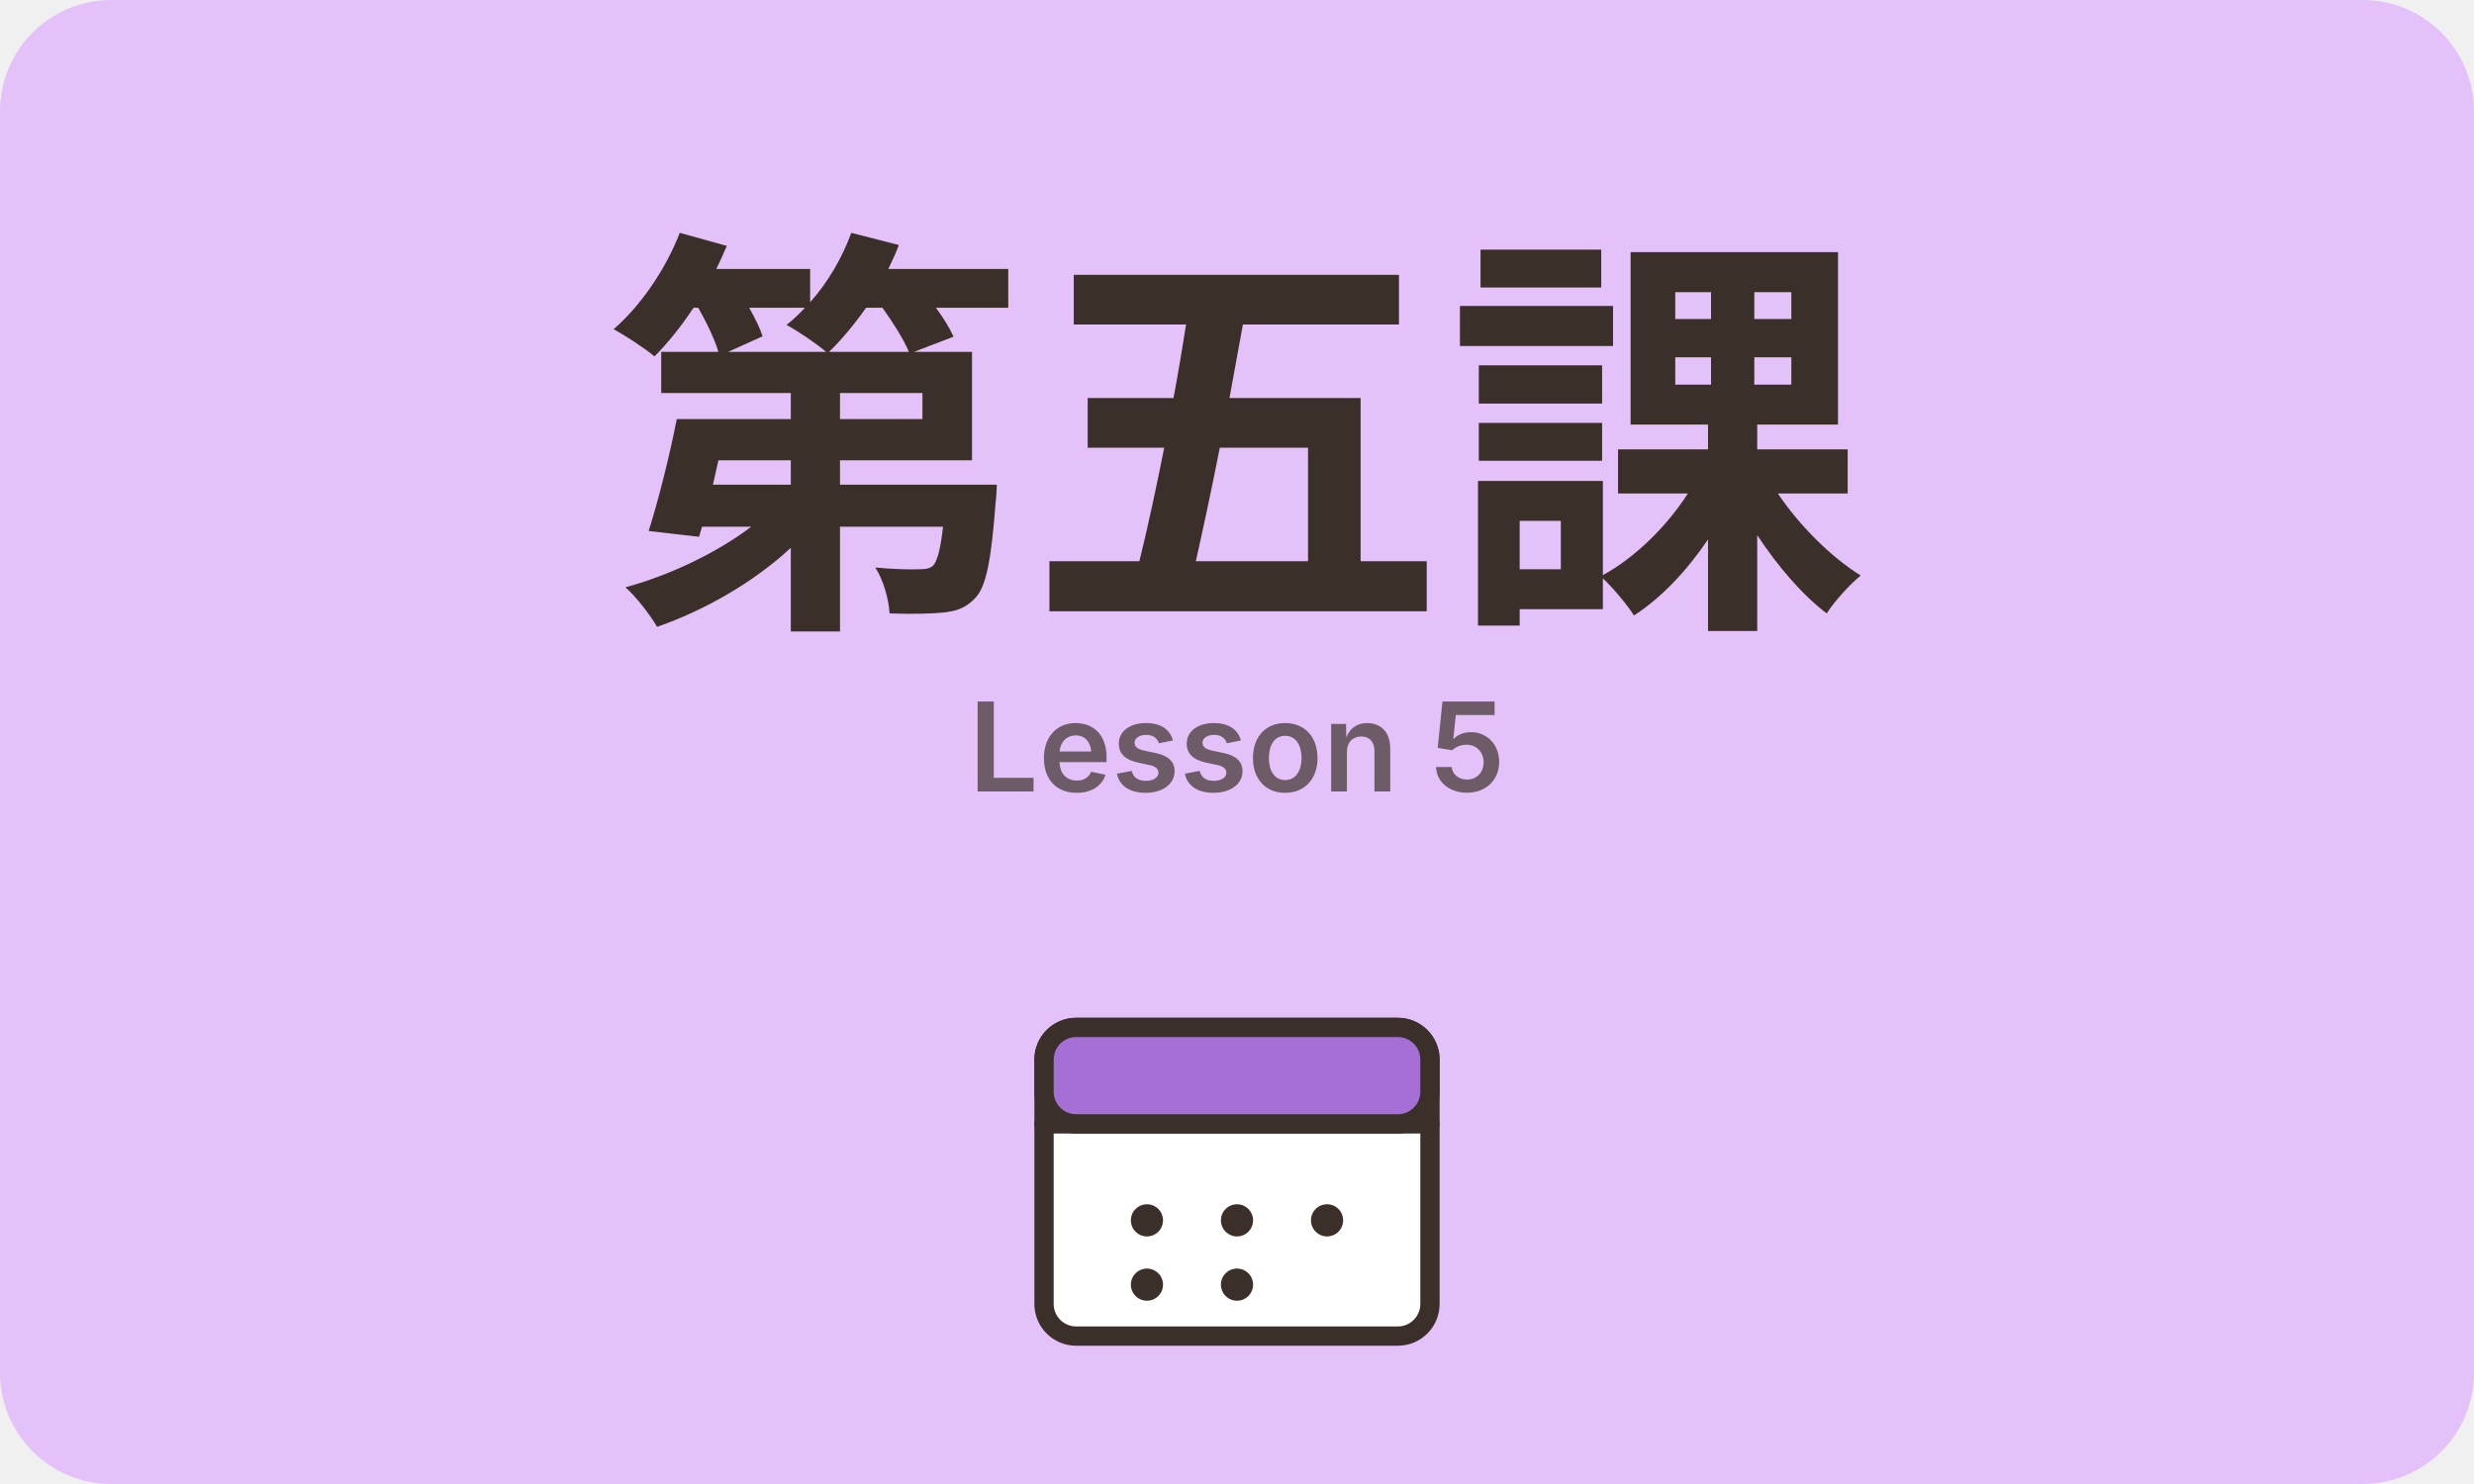
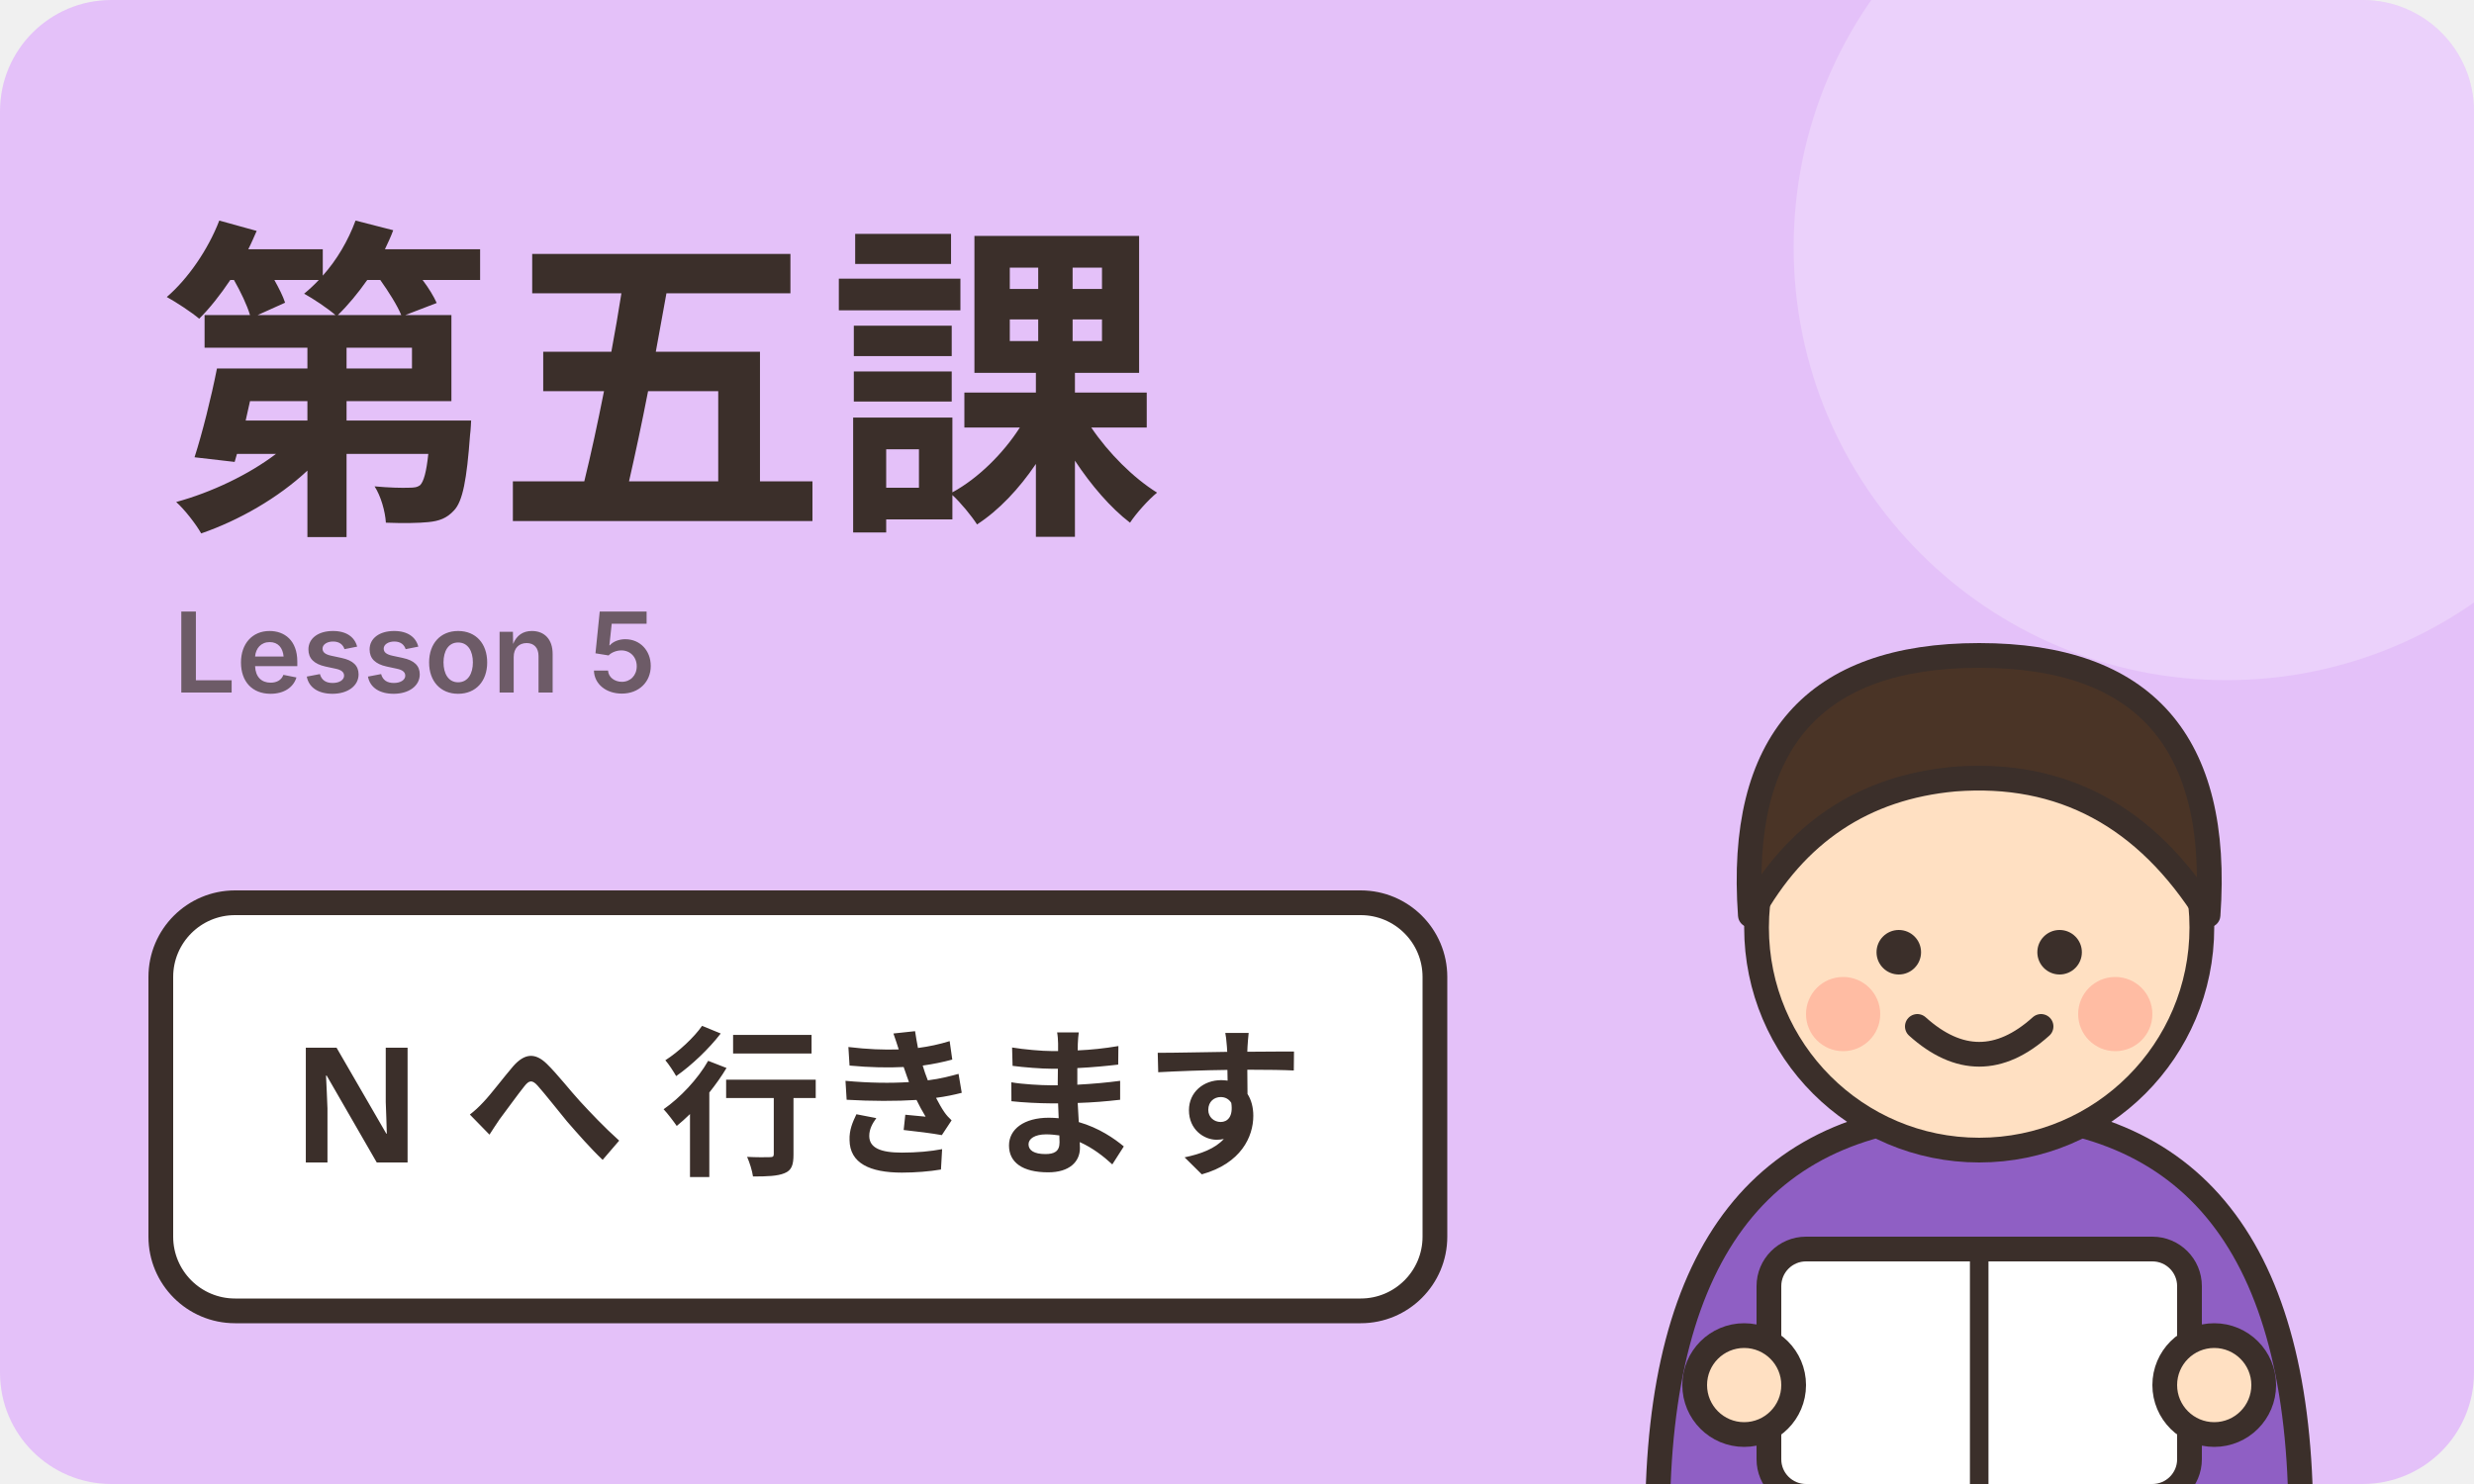
<svg xmlns="http://www.w3.org/2000/svg" viewBox="0 0 400 240" role="img" aria-label="Lesson 5">
-   <rect width="400" height="240" rx="18" fill="#E4C1F9" />
-   <text x="200" y="96" text-anchor="middle" font-size="68" font-weight="700" font-family="Noto Sans JP, Hiragino Sans, sans-serif" fill="#3b2f2a">第五課</text>
-   <text x="200" y="128" text-anchor="middle" font-size="20" font-weight="600" font-family="Inter, sans-serif" fill="#3b2f2a" opacity=".7">Lesson 5</text>
-   <g transform="translate(200 188) scale(.52) translate(-200 -278)">
-     <rect x="140" y="236" width="120" height="96" rx="10" fill="#fff" stroke="#3b2f2a" stroke-width="6" stroke-linejoin="round" stroke-linecap="round" />
-     <path d="M140 266H260" fill="none" stroke="#3b2f2a" stroke-width="6" stroke-linejoin="round" stroke-linecap="round" />
-     <rect x="140" y="236" width="120" height="30" rx="10" fill="#A66FD6" stroke="#3b2f2a" stroke-width="6" stroke-linejoin="round" stroke-linecap="round" />
-     <circle cx="172" cy="296" r="5" fill="#3b2f2a" />
-     <circle cx="200" cy="296" r="5" fill="#3b2f2a" />
-     <circle cx="228" cy="296" r="5" fill="#3b2f2a" />
-     <circle cx="172" cy="316" r="5" fill="#3b2f2a" />
-     <circle cx="200" cy="316" r="5" fill="#3b2f2a" />
+   <defs>
+     <clipPath id="c">
+       <rect width="400" height="240" rx="18" />
+     </clipPath>
+   </defs>
+   <g clip-path="url(#c)">
+     <rect width="400" height="240" fill="#E4C1F9" />
+     <circle cx="360" cy="40" r="70" fill="#fff" opacity=".25" />
+     <text x="26" y="82" font-size="54" font-weight="700" font-family="Noto Sans JP, Hiragino Sans, Yu Gothic, sans-serif" fill="#3b2f2a">第五課</text>
+     <text x="28" y="112" font-size="18" font-weight="600" font-family="Inter, sans-serif" fill="#3b2f2a" opacity=".7">Lesson 5</text>
+     <rect x="26" y="146" width="206" height="66" rx="12" fill="#fff" stroke="#3b2f2a" stroke-width="4" />
+     <text x="129" y="188" text-anchor="middle" font-size="26" font-weight="700" font-family="Noto Sans JP, Hiragino Sans, Yu Gothic, sans-serif" fill="#3b2f2a">N へ 行きます</text>
+     <g transform="translate(320 150)">
+       <path d="M-52 96Q-52 30 0 30Q52 30 52 96Z" fill="#8F5FC4" stroke="#3b2f2a" stroke-width="4" stroke-linejoin="round" />
+       <circle r="36" fill="#FFE0C2" stroke="#3b2f2a" stroke-width="4" />
+       <path d="M-37 -2Q-40 -44 0 -44Q40 -44 37 -2Q22 -26 -4 -24Q-26 -22 -37 -2Z" fill="#4a3426" stroke="#3b2f2a" stroke-width="4" stroke-linejoin="round" />
+       <circle cx="-13" cy="4" r="3.6" fill="#3b2f2a" />
+       <circle cx="13" cy="4" r="3.6" fill="#3b2f2a" />
+       <circle cx="-22" cy="14" r="6" fill="#FF9E8A" opacity=".55" />
+       <circle cx="22" cy="14" r="6" fill="#FF9E8A" opacity=".55" />
+       <path d="M-10 16Q0 25 10 16" fill="none" stroke="#3b2f2a" stroke-width="4" stroke-linecap="round" />
+       <rect x="-34" y="52" width="68" height="40" rx="6" fill="#fff" stroke="#3b2f2a" stroke-width="4" />
+       <path d="M0 52V92" stroke="#3b2f2a" stroke-width="3" />
+       <circle cx="-38" cy="74" r="8" fill="#FFE0C2" stroke="#3b2f2a" stroke-width="4" />
+       <circle cx="38" cy="74" r="8" fill="#FFE0C2" stroke="#3b2f2a" stroke-width="4" />
+     </g>
  </g>
</svg>
